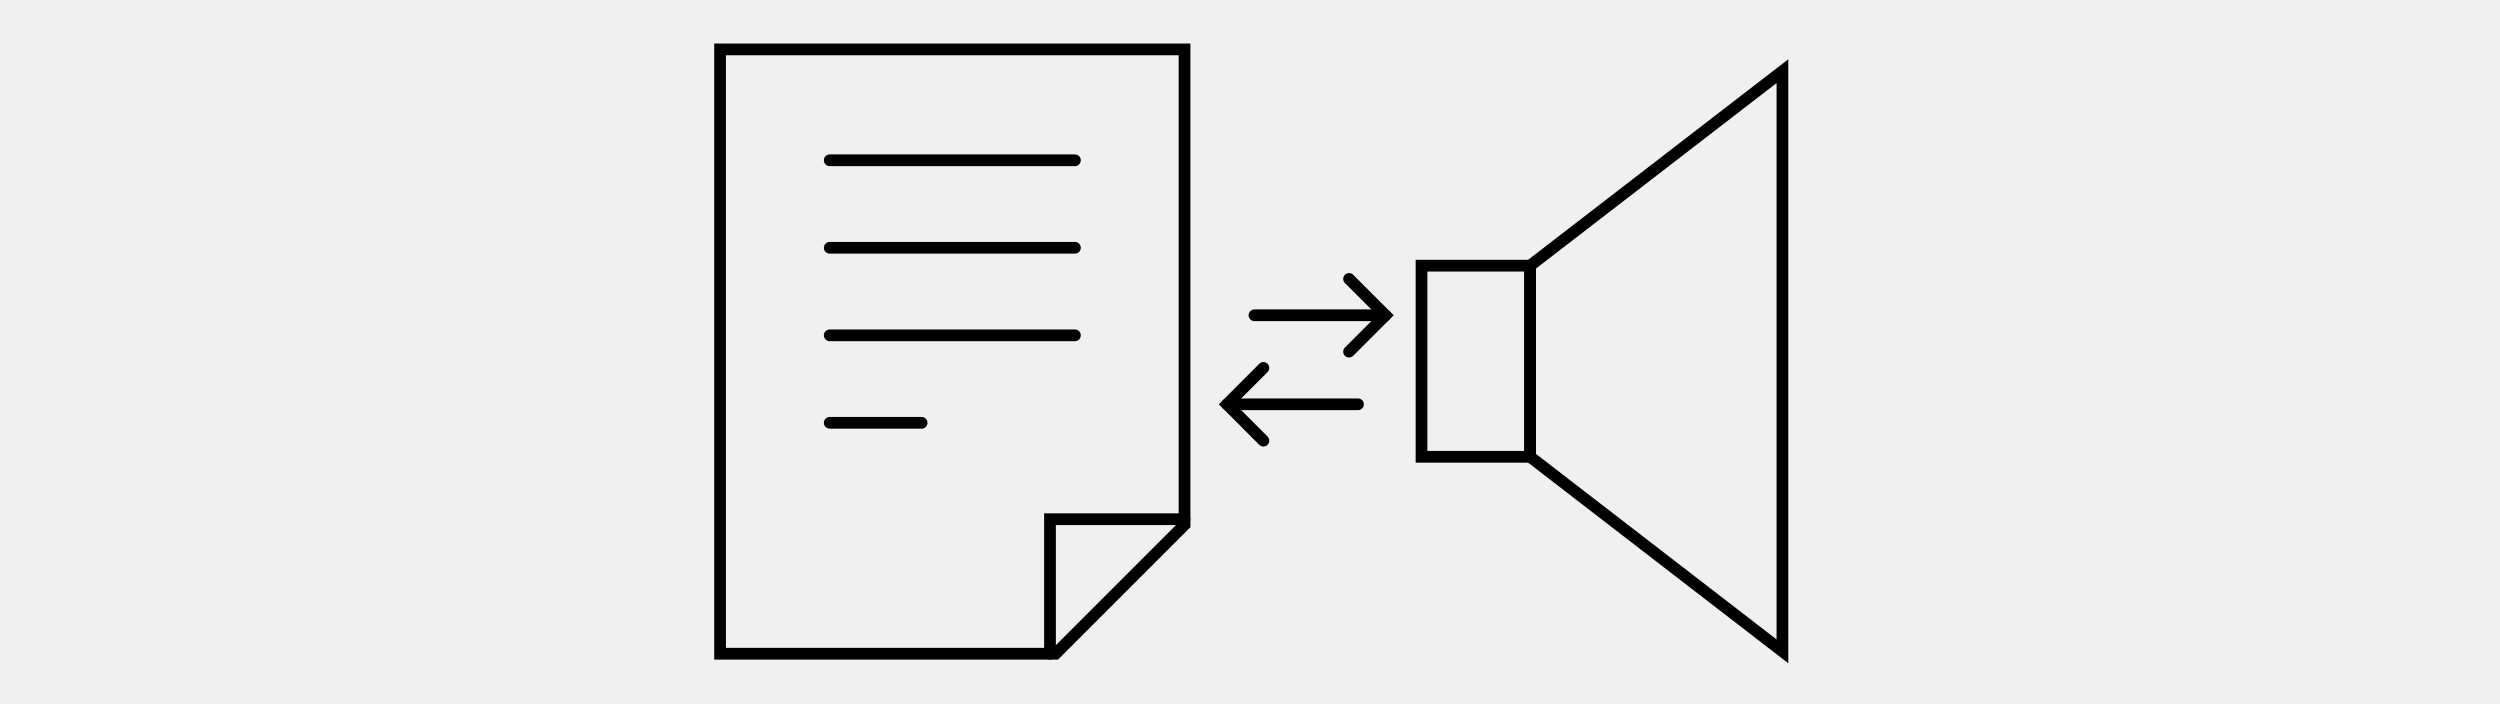
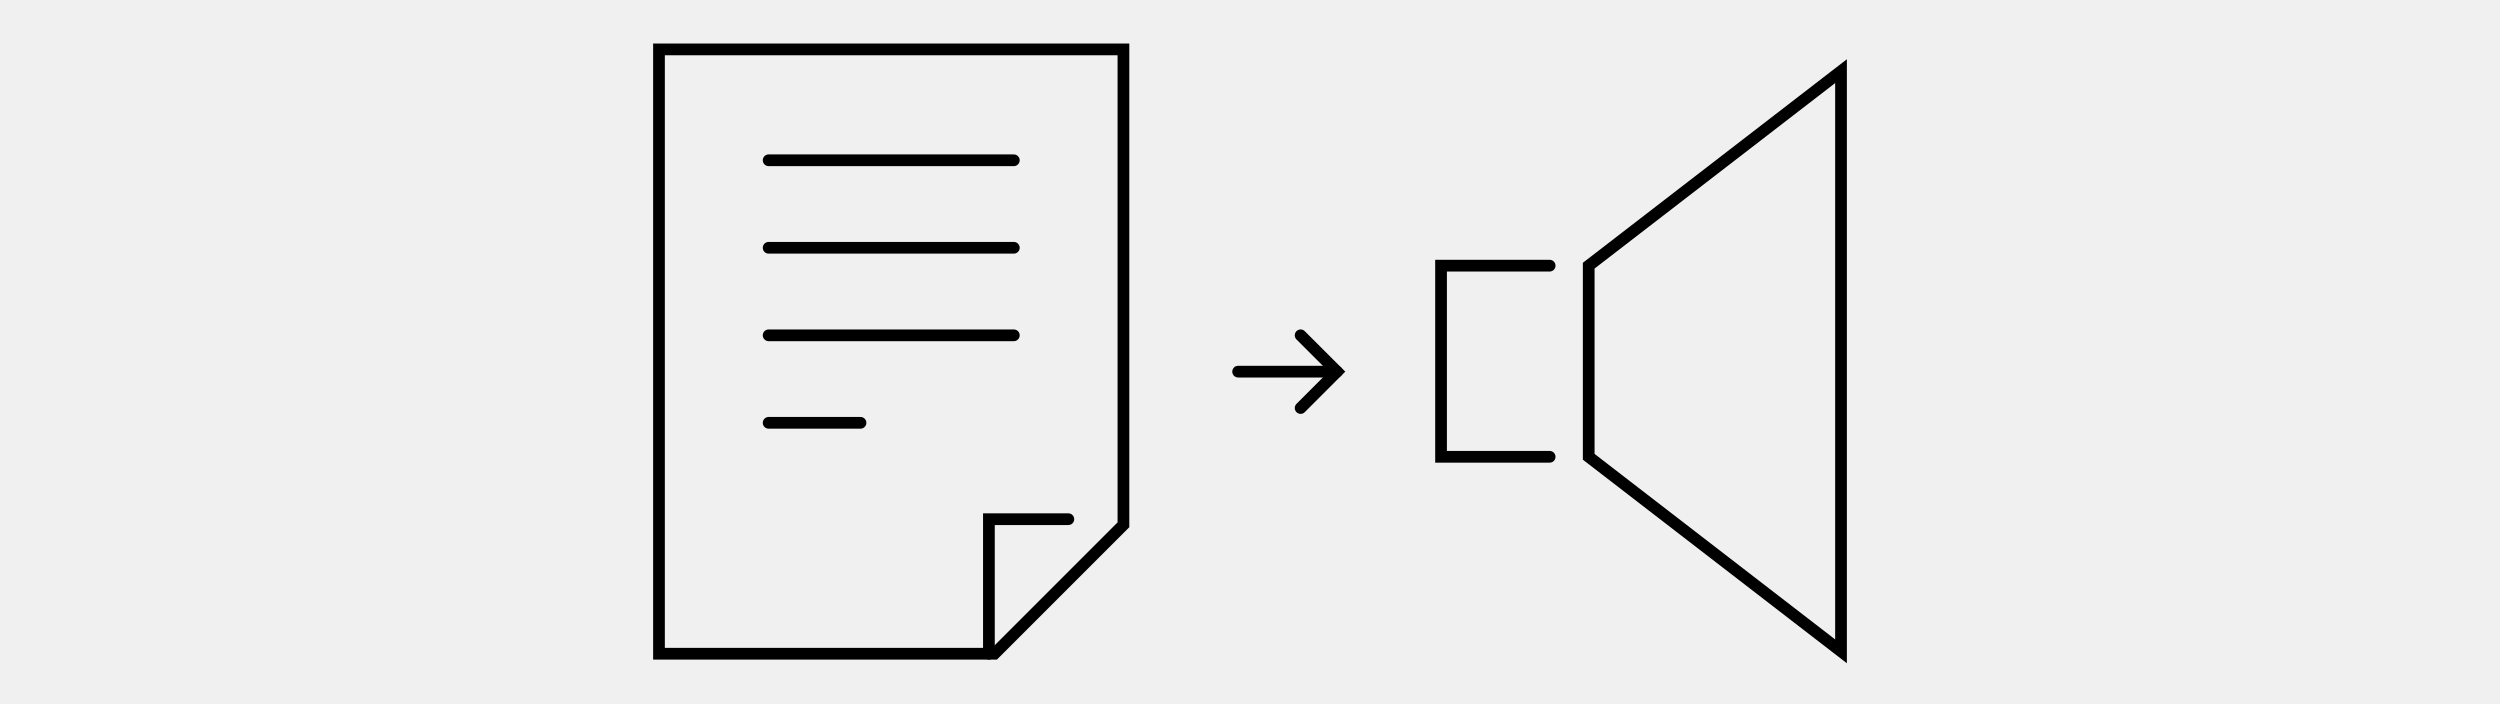
<svg xmlns="http://www.w3.org/2000/svg" id="Layer_2" data-name="Layer 2" viewBox="0 0 640 180">
  <defs>
    <style>
      .cls-1 {
        fill: none;
        stroke: #000;
        stroke-linecap: round;
        stroke-miterlimit: 10;
        stroke-width: 3px;
      }

      .cls-2 {
        fill: #fff;
        opacity: 0;
        stroke-width: 0px;
      }
    </style>
  </defs>
  <g id="Layer_2-2" data-name="Layer 2">
    <g>
      <rect class="cls-2" width="640" height="180" />
      <g>
        <g>
-           <g>
-             <line class="cls-1" x1="321.14" y1="80.71" x2="354.67" y2="80.71" />
-             <polyline class="cls-1" points="345.36 71.4 354.67 80.71 345.36 90.02" />
-           </g>
-           <g>
-             <line class="cls-1" x1="347.65" y1="103.5" x2="314.13" y2="103.5" />
-             <polyline class="cls-1" points="323.43 112.81 314.13 103.5 323.43 94.19" />
-           </g>
+           <line class="cls-1" x1="316.96" y1="95.14" x2="342.27" y2="95.14" />
+           <polyline class="cls-1" points="332.96 85.84 342.27 95.14 332.96 104.45" />
        </g>
        <g>
-           <rect class="cls-1" x="363.91" y="68.01" width="27.79" height="48.93" />
-           <polygon class="cls-1" points="391.71 116.94 456.3 166.74 456.3 18.22 391.71 68.01 391.71 116.94" />
+           <polyline class="cls-1" points="396.71 116.94 368.91 116.94 368.91 68.01 396.71 68.01" />
+           <polygon class="cls-1" points="406.71 116.94 471.3 166.74 471.3 18.22 406.71 68.01 406.71 116.94" />
        </g>
        <g>
-           <path class="cls-1" d="M270.24,167.35h-85.9V12.65h118.9v121.7l-33,33Z" />
-           <polyline class="cls-1" points="268.8 167.35 268.8 132.91 303.24 132.91" />
-           <line class="cls-1" x1="212.41" y1="41.03" x2="275.18" y2="41.03" />
-           <line class="cls-1" x1="212.41" y1="63.43" x2="275.18" y2="63.43" />
-           <line class="cls-1" x1="212.41" y1="85.84" x2="275.18" y2="85.84" />
-           <line class="cls-1" x1="212.41" y1="108.24" x2="235.93" y2="108.24" />
+           <path class="cls-1" d="M254.6,167.35h-85.9V12.65h118.9v121.7l-33,33Z" />
+           <polyline class="cls-1" points="253.16 167.35 253.16 132.91 273.5 132.91" />
+           <line class="cls-1" x1="196.77" y1="41.03" x2="259.54" y2="41.03" />
+           <line class="cls-1" x1="196.77" y1="63.43" x2="259.54" y2="63.43" />
+           <line class="cls-1" x1="196.77" y1="85.84" x2="259.54" y2="85.84" />
+           <line class="cls-1" x1="196.77" y1="108.24" x2="220.29" y2="108.24" />
        </g>
      </g>
    </g>
  </g>
</svg>
